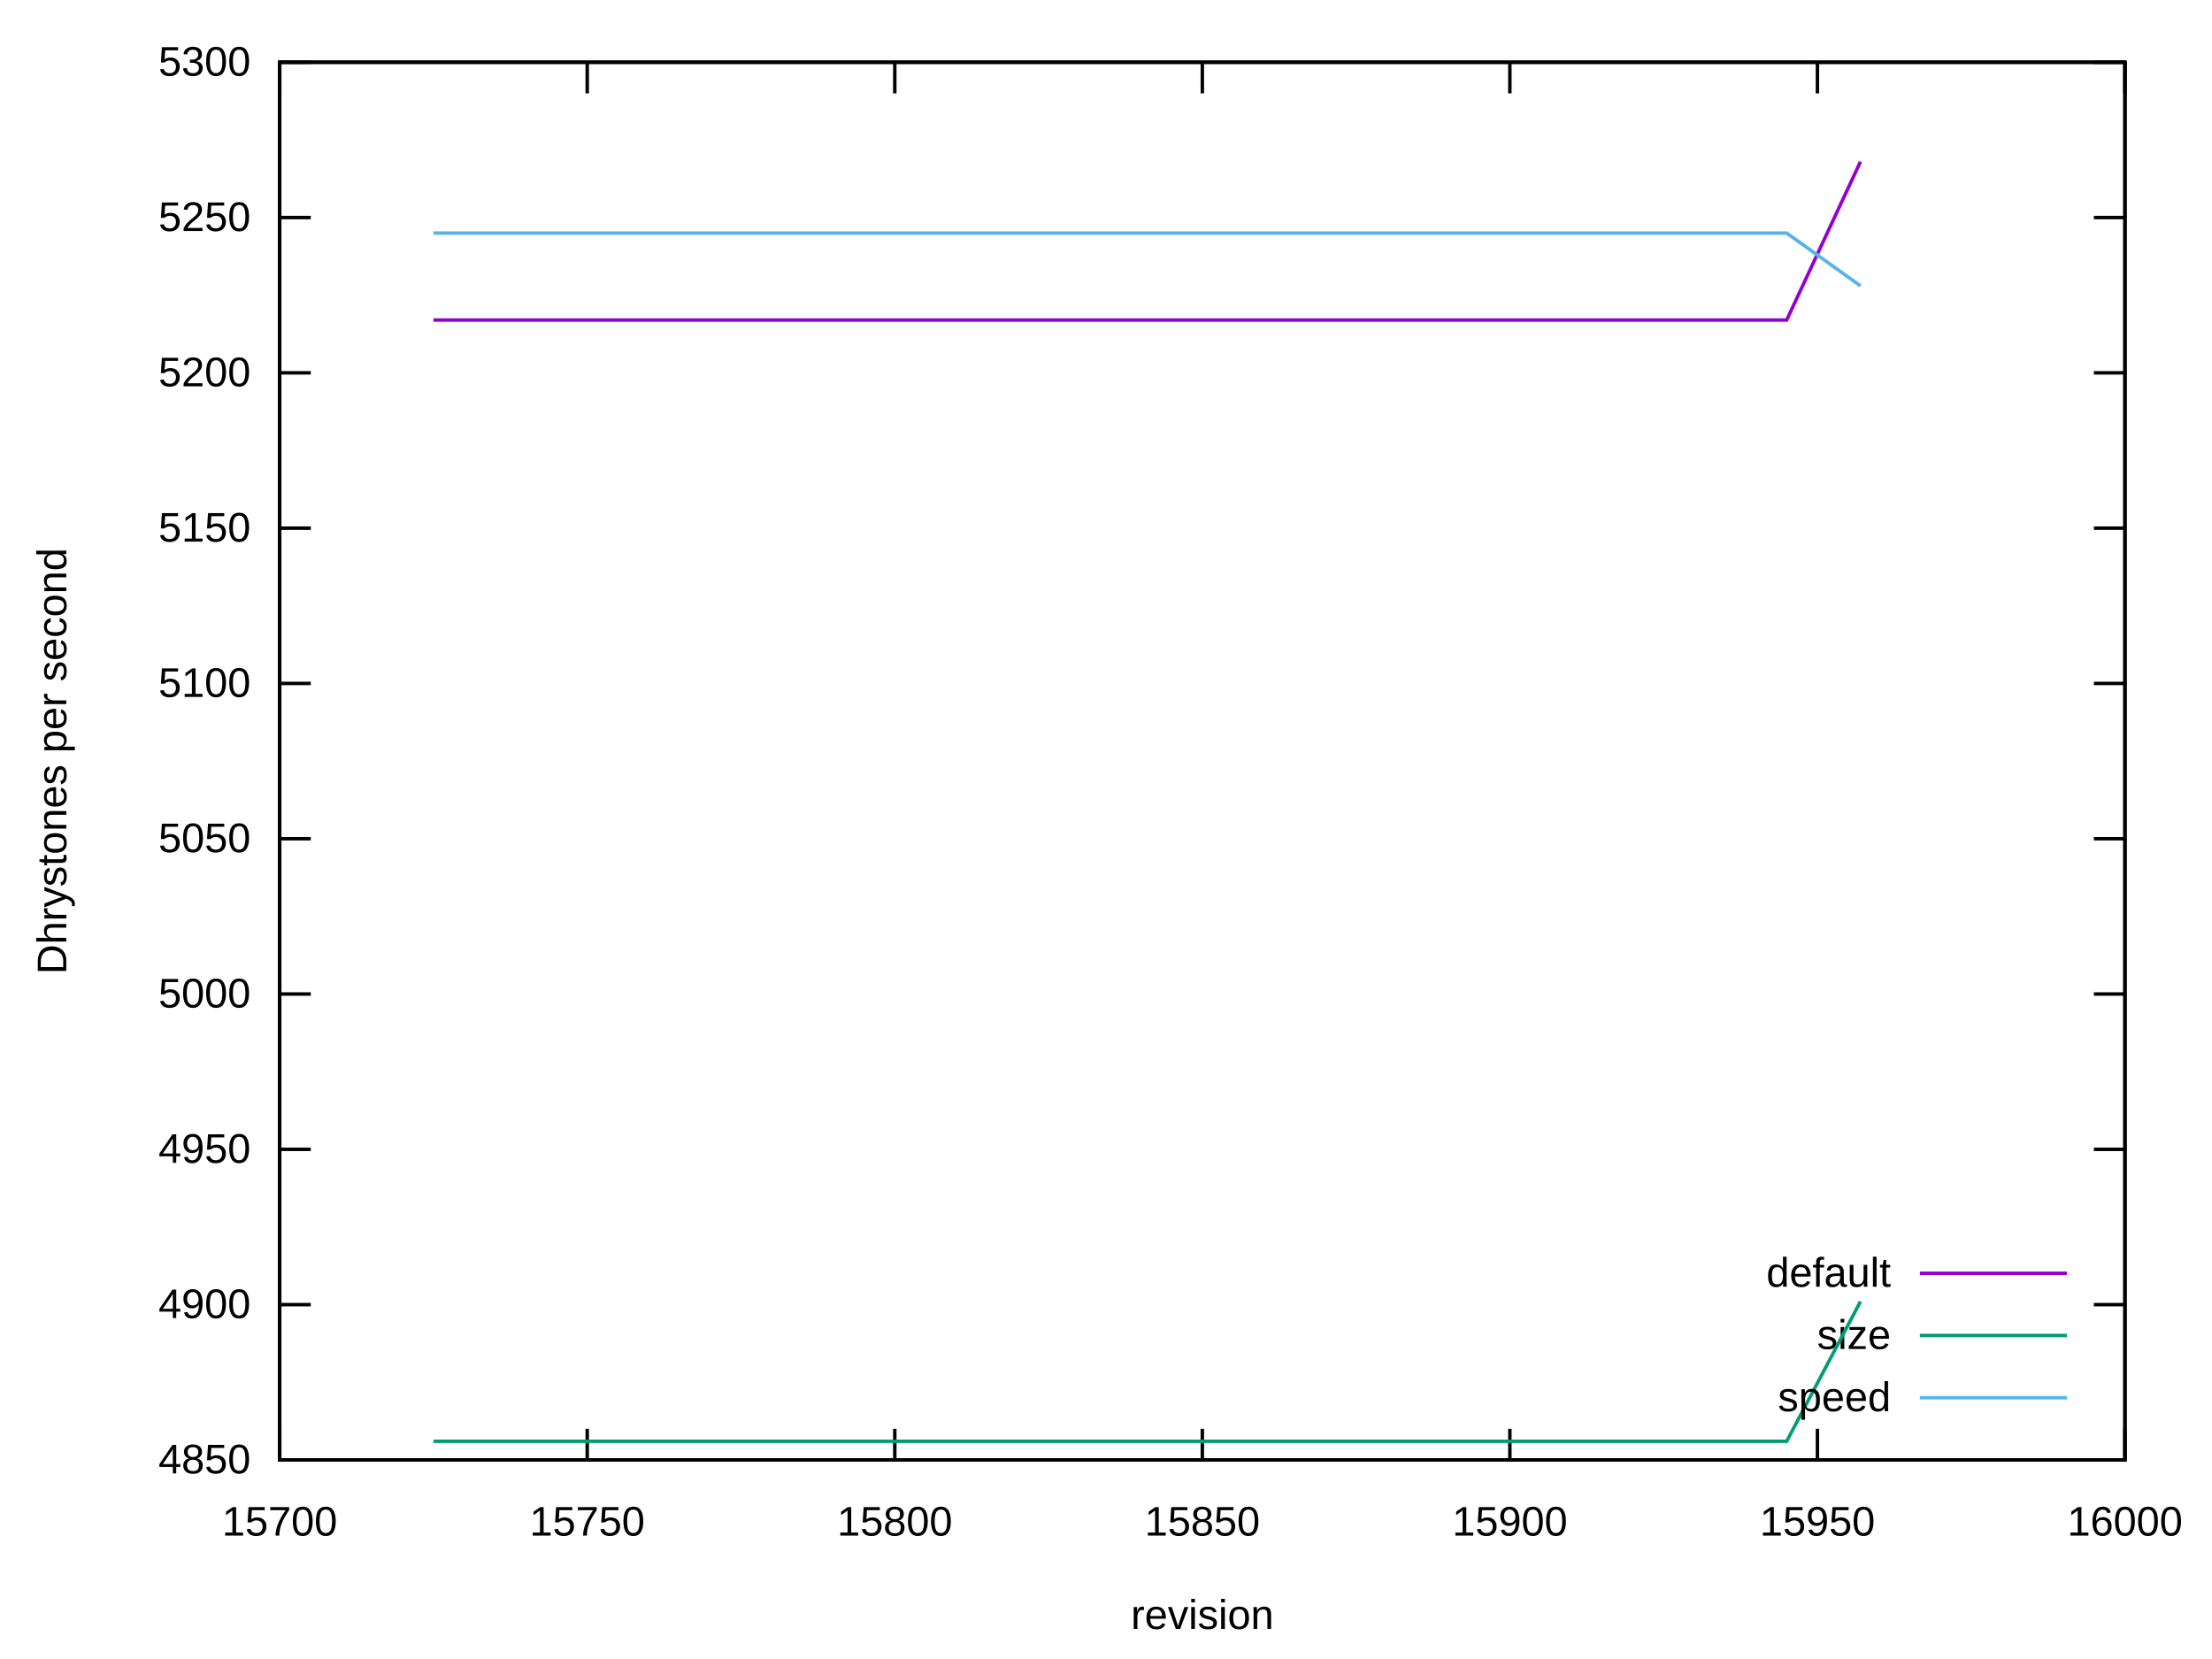
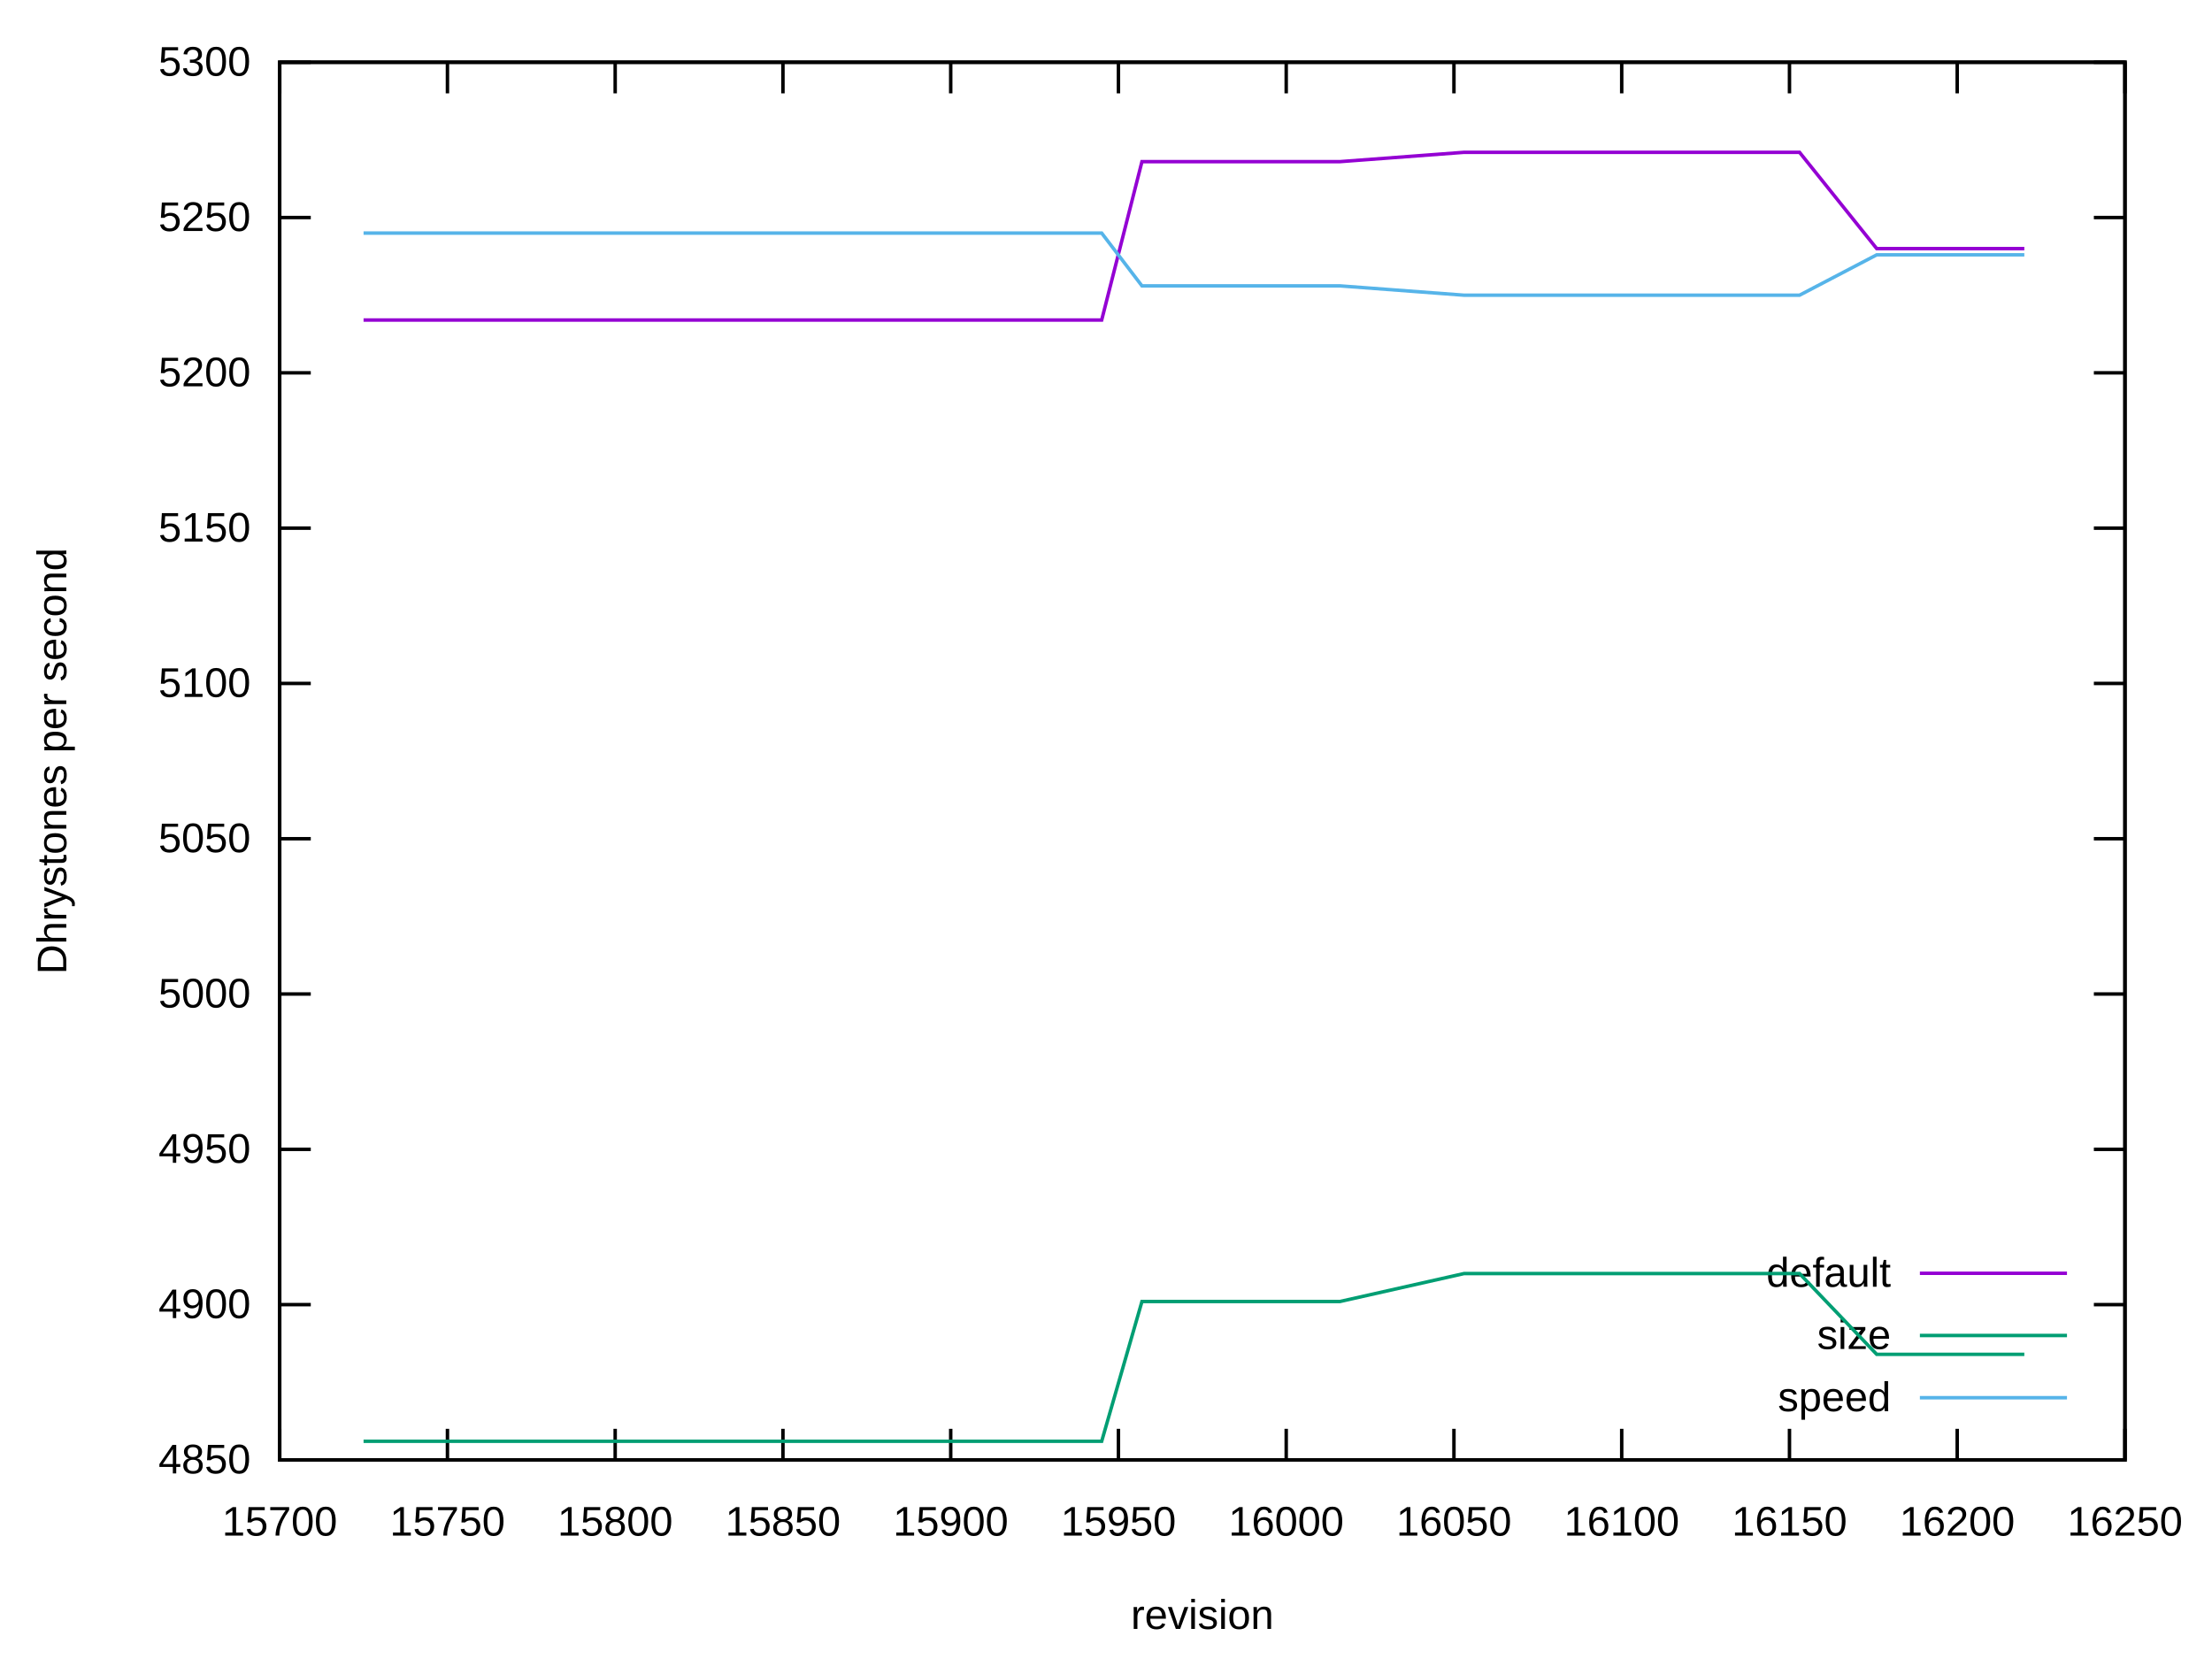
<svg xmlns="http://www.w3.org/2000/svg" xmlns:xlink="http://www.w3.org/1999/xlink" width="640" height="480" viewBox="0 0 640 480">
  <g id="gnuplot_canvas">
    <rect x="0" y="0" width="640" height="480" fill="none" />
    <defs>
      <circle id="gpDot" r="0.5" stroke-width="0.5" stroke="currentColor" />
      <path id="gpPt0" stroke-width="0.222" stroke="currentColor" d="M-1,0 h2 M0,-1 v2" />
      <path id="gpPt1" stroke-width="0.222" stroke="currentColor" d="M-1,-1 L1,1 M1,-1 L-1,1" />
      <path id="gpPt2" stroke-width="0.222" stroke="currentColor" d="M-1,0 L1,0 M0,-1 L0,1 M-1,-1 L1,1 M-1,1 L1,-1" />
      <rect id="gpPt3" stroke-width="0.222" stroke="currentColor" x="-1" y="-1" width="2" height="2" />
      <rect id="gpPt4" stroke-width="0.222" stroke="currentColor" fill="currentColor" x="-1" y="-1" width="2" height="2" />
      <circle id="gpPt5" stroke-width="0.222" stroke="currentColor" cx="0" cy="0" r="1" />
      <use xlink:href="#gpPt5" id="gpPt6" fill="currentColor" stroke="none" />
      <path id="gpPt7" stroke-width="0.222" stroke="currentColor" d="M0,-1.33 L-1.33,0.67 L1.33,0.67 z" />
      <use xlink:href="#gpPt7" id="gpPt8" fill="currentColor" stroke="none" />
      <use xlink:href="#gpPt7" id="gpPt9" stroke="currentColor" transform="rotate(180)" />
      <use xlink:href="#gpPt9" id="gpPt10" fill="currentColor" stroke="none" />
      <use xlink:href="#gpPt3" id="gpPt11" stroke="currentColor" transform="rotate(45)" />
      <use xlink:href="#gpPt11" id="gpPt12" fill="currentColor" stroke="none" />
      <path id="gpPt13" stroke-width="0.222" stroke="currentColor" d="M0,1.330 L1.265,0.411 L0.782,-1.067 L-0.782,-1.076 L-1.265,0.411 z" />
      <use xlink:href="#gpPt13" id="gpPt14" fill="currentColor" stroke="none" />
      <filter id="textbox" filterUnits="objectBoundingBox" x="0" y="0" height="1" width="1">
        <feFlood flood-color="white" flood-opacity="1" result="bgnd" />
        <feComposite in="SourceGraphic" in2="bgnd" operator="atop" />
      </filter>
      <filter id="greybox" filterUnits="objectBoundingBox" x="0" y="0" height="1" width="1">
        <feFlood flood-color="lightgrey" flood-opacity="1" result="grey" />
        <feComposite in="SourceGraphic" in2="grey" operator="atop" />
      </filter>
    </defs>
    <g fill="none" color="white" stroke="currentColor" stroke-width="1.00" stroke-linecap="butt" stroke-linejoin="miter">
</g>
    <g fill="none" color="black" stroke="currentColor" stroke-width="1.00" stroke-linecap="butt" stroke-linejoin="miter">
      <path stroke="black" d="M80.92,422.40 L89.92,422.40 M614.82,422.40 L605.82,422.40  " />
      <g transform="translate(72.53,426.30)" stroke="none" fill="black" font-family="Arial" font-size="12.00" text-anchor="end">
        <text>
          <tspan font-family="Arial"> 4850</tspan>
        </text>
      </g>
    </g>
    <g fill="none" color="black" stroke="currentColor" stroke-width="1.00" stroke-linecap="butt" stroke-linejoin="miter">
      <path stroke="black" d="M80.92,377.47 L89.92,377.47 M614.82,377.47 L605.82,377.47  " />
      <g transform="translate(72.53,381.37)" stroke="none" fill="black" font-family="Arial" font-size="12.00" text-anchor="end">
        <text>
          <tspan font-family="Arial"> 4900</tspan>
        </text>
      </g>
    </g>
    <g fill="none" color="black" stroke="currentColor" stroke-width="1.00" stroke-linecap="butt" stroke-linejoin="miter">
      <path stroke="black" d="M80.92,332.54 L89.92,332.54 M614.82,332.54 L605.82,332.54  " />
      <g transform="translate(72.53,336.44)" stroke="none" fill="black" font-family="Arial" font-size="12.00" text-anchor="end">
        <text>
          <tspan font-family="Arial"> 4950</tspan>
        </text>
      </g>
    </g>
    <g fill="none" color="black" stroke="currentColor" stroke-width="1.00" stroke-linecap="butt" stroke-linejoin="miter">
      <path stroke="black" d="M80.92,287.60 L89.92,287.60 M614.82,287.60 L605.82,287.60  " />
      <g transform="translate(72.53,291.50)" stroke="none" fill="black" font-family="Arial" font-size="12.00" text-anchor="end">
        <text>
          <tspan font-family="Arial"> 5000</tspan>
        </text>
      </g>
    </g>
    <g fill="none" color="black" stroke="currentColor" stroke-width="1.00" stroke-linecap="butt" stroke-linejoin="miter">
      <path stroke="black" d="M80.92,242.67 L89.92,242.67 M614.82,242.67 L605.82,242.67  " />
      <g transform="translate(72.53,246.57)" stroke="none" fill="black" font-family="Arial" font-size="12.00" text-anchor="end">
        <text>
          <tspan font-family="Arial"> 5050</tspan>
        </text>
      </g>
    </g>
    <g fill="none" color="black" stroke="currentColor" stroke-width="1.00" stroke-linecap="butt" stroke-linejoin="miter">
      <path stroke="black" d="M80.92,197.74 L89.92,197.74 M614.82,197.74 L605.82,197.74  " />
      <g transform="translate(72.53,201.64)" stroke="none" fill="black" font-family="Arial" font-size="12.00" text-anchor="end">
        <text>
          <tspan font-family="Arial"> 5100</tspan>
        </text>
      </g>
    </g>
    <g fill="none" color="black" stroke="currentColor" stroke-width="1.00" stroke-linecap="butt" stroke-linejoin="miter">
      <path stroke="black" d="M80.92,152.81 L89.92,152.81 M614.82,152.81 L605.82,152.81  " />
      <g transform="translate(72.53,156.71)" stroke="none" fill="black" font-family="Arial" font-size="12.00" text-anchor="end">
        <text>
          <tspan font-family="Arial"> 5150</tspan>
        </text>
      </g>
    </g>
    <g fill="none" color="black" stroke="currentColor" stroke-width="1.00" stroke-linecap="butt" stroke-linejoin="miter">
      <path stroke="black" d="M80.92,107.87 L89.92,107.87 M614.82,107.87 L605.82,107.87  " />
      <g transform="translate(72.53,111.77)" stroke="none" fill="black" font-family="Arial" font-size="12.00" text-anchor="end">
        <text>
          <tspan font-family="Arial"> 5200</tspan>
        </text>
      </g>
    </g>
    <g fill="none" color="black" stroke="currentColor" stroke-width="1.00" stroke-linecap="butt" stroke-linejoin="miter">
      <path stroke="black" d="M80.92,62.94 L89.92,62.94 M614.82,62.94 L605.82,62.94  " />
      <g transform="translate(72.53,66.84)" stroke="none" fill="black" font-family="Arial" font-size="12.00" text-anchor="end">
        <text>
          <tspan font-family="Arial"> 5250</tspan>
        </text>
      </g>
    </g>
    <g fill="none" color="black" stroke="currentColor" stroke-width="1.00" stroke-linecap="butt" stroke-linejoin="miter">
      <path stroke="black" d="M80.92,18.01 L89.92,18.01 M614.82,18.01 L605.82,18.01  " />
      <g transform="translate(72.53,21.91)" stroke="none" fill="black" font-family="Arial" font-size="12.00" text-anchor="end">
        <text>
          <tspan font-family="Arial"> 5300</tspan>
        </text>
      </g>
    </g>
    <g fill="none" color="black" stroke="currentColor" stroke-width="1.00" stroke-linecap="butt" stroke-linejoin="miter">
      <path stroke="black" d="M80.92,422.40 L80.92,413.40 M80.92,18.01 L80.92,27.01  " />
      <g transform="translate(80.92,444.30)" stroke="none" fill="black" font-family="Arial" font-size="12.00" text-anchor="middle">
        <text>
          <tspan font-family="Arial"> 15700</tspan>
        </text>
      </g>
    </g>
    <g fill="none" color="black" stroke="currentColor" stroke-width="1.00" stroke-linecap="butt" stroke-linejoin="miter">
-       <path stroke="black" d="M169.90,422.40 L169.90,413.40 M169.90,18.01 L169.90,27.01  " />
-       <g transform="translate(169.90,444.30)" stroke="none" fill="black" font-family="Arial" font-size="12.00" text-anchor="middle">
+       <path stroke="black" d="M129.46,422.40 L129.46,413.40 M129.46,18.01 L129.46,27.01  " />
+       <g transform="translate(129.46,444.30)" stroke="none" fill="black" font-family="Arial" font-size="12.00" text-anchor="middle">
        <text>
          <tspan font-family="Arial"> 15750</tspan>
        </text>
      </g>
    </g>
    <g fill="none" color="black" stroke="currentColor" stroke-width="1.00" stroke-linecap="butt" stroke-linejoin="miter">
-       <path stroke="black" d="M258.89,422.40 L258.89,413.40 M258.89,18.01 L258.89,27.01  " />
-       <g transform="translate(258.89,444.30)" stroke="none" fill="black" font-family="Arial" font-size="12.00" text-anchor="middle">
+       <path stroke="black" d="M177.99,422.40 L177.99,413.40 M177.99,18.01 L177.99,27.01  " />
+       <g transform="translate(177.99,444.30)" stroke="none" fill="black" font-family="Arial" font-size="12.00" text-anchor="middle">
        <text>
          <tspan font-family="Arial"> 15800</tspan>
        </text>
      </g>
    </g>
    <g fill="none" color="black" stroke="currentColor" stroke-width="1.00" stroke-linecap="butt" stroke-linejoin="miter">
-       <path stroke="black" d="M347.87,422.40 L347.87,413.40 M347.87,18.01 L347.87,27.01  " />
-       <g transform="translate(347.87,444.30)" stroke="none" fill="black" font-family="Arial" font-size="12.00" text-anchor="middle">
+       <path stroke="black" d="M226.53,422.40 L226.53,413.40 M226.53,18.01 L226.53,27.01  " />
+       <g transform="translate(226.53,444.30)" stroke="none" fill="black" font-family="Arial" font-size="12.00" text-anchor="middle">
        <text>
          <tspan font-family="Arial"> 15850</tspan>
        </text>
      </g>
    </g>
    <g fill="none" color="black" stroke="currentColor" stroke-width="1.00" stroke-linecap="butt" stroke-linejoin="miter">
-       <path stroke="black" d="M436.85,422.40 L436.85,413.40 M436.85,18.01 L436.85,27.01  " />
-       <g transform="translate(436.85,444.30)" stroke="none" fill="black" font-family="Arial" font-size="12.00" text-anchor="middle">
+       <path stroke="black" d="M275.07,422.40 L275.07,413.40 M275.07,18.01 L275.07,27.01  " />
+       <g transform="translate(275.07,444.30)" stroke="none" fill="black" font-family="Arial" font-size="12.00" text-anchor="middle">
        <text>
          <tspan font-family="Arial"> 15900</tspan>
        </text>
      </g>
    </g>
    <g fill="none" color="black" stroke="currentColor" stroke-width="1.00" stroke-linecap="butt" stroke-linejoin="miter">
-       <path stroke="black" d="M525.84,422.40 L525.84,413.40 M525.84,18.01 L525.84,27.01  " />
-       <g transform="translate(525.84,444.30)" stroke="none" fill="black" font-family="Arial" font-size="12.00" text-anchor="middle">
+       <path stroke="black" d="M323.60,422.40 L323.60,413.40 M323.60,18.01 L323.60,27.01  " />
+       <g transform="translate(323.60,444.30)" stroke="none" fill="black" font-family="Arial" font-size="12.00" text-anchor="middle">
        <text>
          <tspan font-family="Arial"> 15950</tspan>
+         </text>
+       </g>
+     </g>
+     <g fill="none" color="black" stroke="currentColor" stroke-width="1.00" stroke-linecap="butt" stroke-linejoin="miter">
+       <path stroke="black" d="M372.14,422.40 L372.14,413.40 M372.14,18.01 L372.14,27.01  " />
+       <g transform="translate(372.14,444.30)" stroke="none" fill="black" font-family="Arial" font-size="12.00" text-anchor="middle">
+         <text>
+           <tspan font-family="Arial"> 16000</tspan>
+         </text>
+       </g>
+     </g>
+     <g fill="none" color="black" stroke="currentColor" stroke-width="1.00" stroke-linecap="butt" stroke-linejoin="miter">
+       <path stroke="black" d="M420.67,422.40 L420.67,413.40 M420.67,18.01 L420.67,27.01  " />
+       <g transform="translate(420.67,444.30)" stroke="none" fill="black" font-family="Arial" font-size="12.00" text-anchor="middle">
+         <text>
+           <tspan font-family="Arial"> 16050</tspan>
+         </text>
+       </g>
+     </g>
+     <g fill="none" color="black" stroke="currentColor" stroke-width="1.00" stroke-linecap="butt" stroke-linejoin="miter">
+       <path stroke="black" d="M469.21,422.40 L469.21,413.40 M469.21,18.01 L469.21,27.01  " />
+       <g transform="translate(469.21,444.30)" stroke="none" fill="black" font-family="Arial" font-size="12.00" text-anchor="middle">
+         <text>
+           <tspan font-family="Arial"> 16100</tspan>
+         </text>
+       </g>
+     </g>
+     <g fill="none" color="black" stroke="currentColor" stroke-width="1.00" stroke-linecap="butt" stroke-linejoin="miter">
+       <path stroke="black" d="M517.75,422.40 L517.75,413.40 M517.75,18.01 L517.75,27.01  " />
+       <g transform="translate(517.75,444.30)" stroke="none" fill="black" font-family="Arial" font-size="12.00" text-anchor="middle">
+         <text>
+           <tspan font-family="Arial"> 16150</tspan>
+         </text>
+       </g>
+     </g>
+     <g fill="none" color="black" stroke="currentColor" stroke-width="1.00" stroke-linecap="butt" stroke-linejoin="miter">
+       <path stroke="black" d="M566.28,422.40 L566.28,413.40 M566.28,18.01 L566.28,27.01  " />
+       <g transform="translate(566.28,444.30)" stroke="none" fill="black" font-family="Arial" font-size="12.00" text-anchor="middle">
+         <text>
+           <tspan font-family="Arial"> 16200</tspan>
        </text>
      </g>
    </g>
    <g fill="none" color="black" stroke="currentColor" stroke-width="1.00" stroke-linecap="butt" stroke-linejoin="miter">
      <path stroke="black" d="M614.82,422.40 L614.82,413.40 M614.82,18.01 L614.82,27.01  " />
      <g transform="translate(614.82,444.30)" stroke="none" fill="black" font-family="Arial" font-size="12.00" text-anchor="middle">
        <text>
-           <tspan font-family="Arial"> 16000</tspan>
+           <tspan font-family="Arial"> 16250</tspan>
        </text>
      </g>
    </g>
    <g fill="none" color="black" stroke="currentColor" stroke-width="1.00" stroke-linecap="butt" stroke-linejoin="miter">
</g>
    <g fill="none" color="black" stroke="currentColor" stroke-width="1.00" stroke-linecap="butt" stroke-linejoin="miter">
      <path stroke="black" d="M80.92,18.01 L80.92,422.40 L614.82,422.40 L614.82,18.01 L80.92,18.01 Z  " />
    </g>
    <g fill="none" color="black" stroke="currentColor" stroke-width="1.00" stroke-linecap="butt" stroke-linejoin="miter">
</g>
    <g fill="none" color="black" stroke="currentColor" stroke-width="1.00" stroke-linecap="butt" stroke-linejoin="miter">
</g>
    <g id="gnuplot_plot_1">
      <g fill="none" color="black" stroke="currentColor" stroke-width="1.00" stroke-linecap="butt" stroke-linejoin="miter">
        <g transform="translate(547.09,372.30)" stroke="none" fill="black" font-family="Arial" font-size="12.00" text-anchor="end">
          <text>
            <tspan font-family="Arial">default</tspan>
          </text>
        </g>
      </g>
      <g fill="none" color="black" stroke="currentColor" stroke-width="1.00" stroke-linecap="butt" stroke-linejoin="miter">
-         <path stroke="rgb(148,   0, 211)" d="M555.48,368.40 L598.04,368.40 M125.41,92.60 L201.94,92.60 L419.06,92.60 L420.84,92.60 L515.16,92.60 L516.94,92.60   L538.29,46.77  " />
+         <path stroke="rgb(148,   0, 211)" d="M555.48,368.40 L598.04,368.40 M105.19,92.60 L146.93,92.60 L265.36,92.60 L266.33,92.60 L317.78,92.60 L318.75,92.60   L330.40,46.77 L387.67,46.77 L423.59,44.07 L520.66,44.07 L542.99,71.93 L585.70,71.93  " />
      </g>
    </g>
    <g id="gnuplot_plot_2">
      <g fill="none" color="black" stroke="currentColor" stroke-width="1.00" stroke-linecap="butt" stroke-linejoin="miter">
        <g transform="translate(547.09,390.30)" stroke="none" fill="black" font-family="Arial" font-size="12.00" text-anchor="end">
          <text>
            <tspan font-family="Arial">size</tspan>
          </text>
        </g>
      </g>
      <g fill="none" color="black" stroke="currentColor" stroke-width="1.00" stroke-linecap="butt" stroke-linejoin="miter">
-         <path stroke="rgb(  0, 158, 115)" d="M555.48,386.40 L598.04,386.40 M125.41,417.01 L201.94,417.01 L419.06,417.01 L420.84,417.01 L515.16,417.01 L516.94,417.01   L538.29,376.57  " />
+         <path stroke="rgb(  0, 158, 115)" d="M555.48,386.40 L598.04,386.40 M105.19,417.01 L146.93,417.01 L265.36,417.01 L266.33,417.01 L317.78,417.01 L318.75,417.01   L330.40,376.57 L387.67,376.57 L423.59,368.48 L520.66,368.48 L542.99,391.85 L585.70,391.85  " />
      </g>
    </g>
    <g id="gnuplot_plot_3">
      <g fill="none" color="black" stroke="currentColor" stroke-width="1.00" stroke-linecap="butt" stroke-linejoin="miter">
        <g transform="translate(547.09,408.30)" stroke="none" fill="black" font-family="Arial" font-size="12.00" text-anchor="end">
          <text>
            <tspan font-family="Arial">speed</tspan>
          </text>
        </g>
      </g>
      <g fill="none" color="black" stroke="currentColor" stroke-width="1.00" stroke-linecap="butt" stroke-linejoin="miter">
-         <path stroke="rgb( 86, 180, 233)" d="M555.48,404.40 L598.04,404.40 M125.41,67.44 L201.94,67.44 L419.06,67.44 L420.84,67.44 L515.16,67.44 L516.94,67.44   L538.29,82.71  " />
+         <path stroke="rgb( 86, 180, 233)" d="M555.48,404.40 L598.04,404.40 M105.19,67.44 L146.93,67.44 L265.36,67.44 L266.33,67.44 L317.78,67.44 L318.75,67.44   L330.40,82.71 L387.67,82.71 L423.59,85.41 L520.66,85.41 L542.99,73.73 L585.70,73.73  " />
      </g>
    </g>
    <g fill="none" color="white" stroke="rgb( 86, 180, 233)" stroke-width="2.00" stroke-linecap="butt" stroke-linejoin="miter">
</g>
    <g fill="none" color="black" stroke="currentColor" stroke-width="2.00" stroke-linecap="butt" stroke-linejoin="miter">
</g>
    <g fill="none" color="black" stroke="black" stroke-width="1.00" stroke-linecap="butt" stroke-linejoin="miter">
</g>
    <g fill="none" color="black" stroke="currentColor" stroke-width="1.00" stroke-linecap="butt" stroke-linejoin="miter">
      <path stroke="black" d="M80.92,18.01 L80.92,422.40 L614.82,422.40 L614.82,18.01 L80.92,18.01 Z  " />
      <g transform="translate(19.18,220.21) rotate(270.00)" stroke="none" fill="black" font-family="Arial" font-size="12.00" text-anchor="middle">
        <text>
          <tspan font-family="Arial">Dhrystones per second</tspan>
        </text>
      </g>
    </g>
    <g fill="none" color="black" stroke="currentColor" stroke-width="1.00" stroke-linecap="butt" stroke-linejoin="miter">
      <g transform="translate(347.87,471.30)" stroke="none" fill="black" font-family="Arial" font-size="12.00" text-anchor="middle">
        <text>
          <tspan font-family="Arial">revision</tspan>
        </text>
      </g>
    </g>
    <g fill="none" color="black" stroke="currentColor" stroke-width="1.00" stroke-linecap="butt" stroke-linejoin="miter">
</g>
    <g fill="none" color="black" stroke="currentColor" stroke-width="1.00" stroke-linecap="butt" stroke-linejoin="miter">
</g>
  </g>
</svg>
